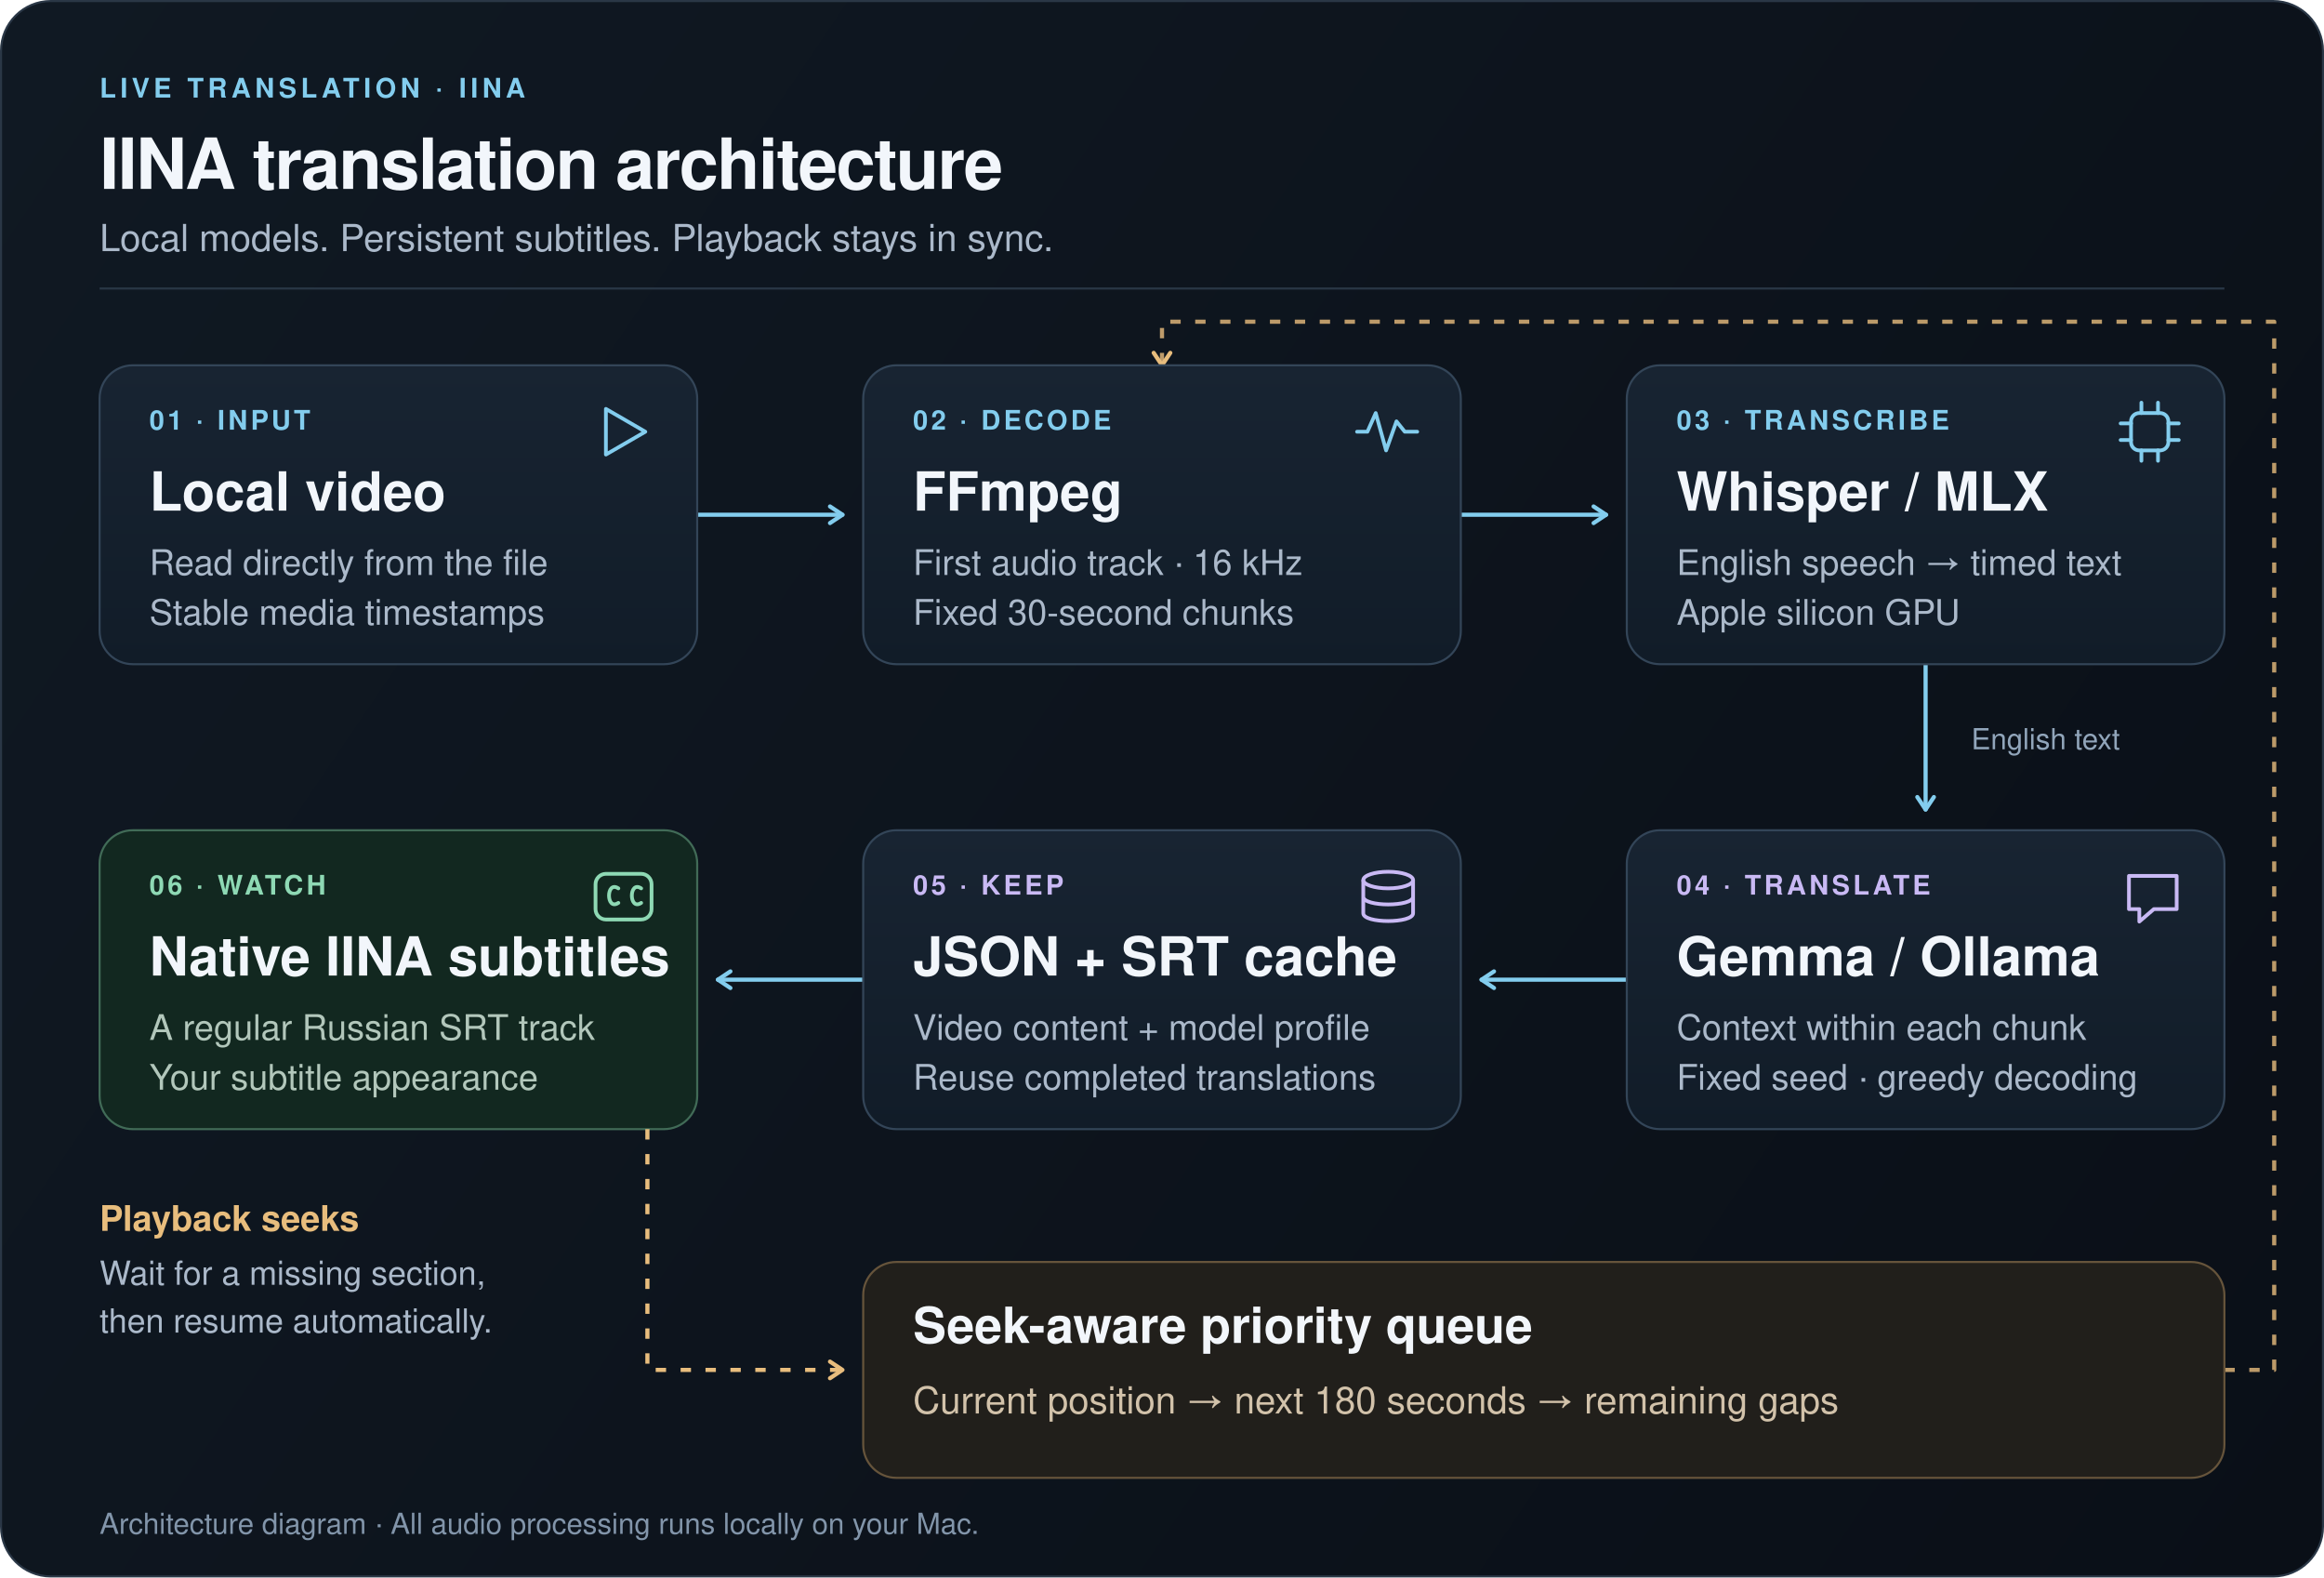
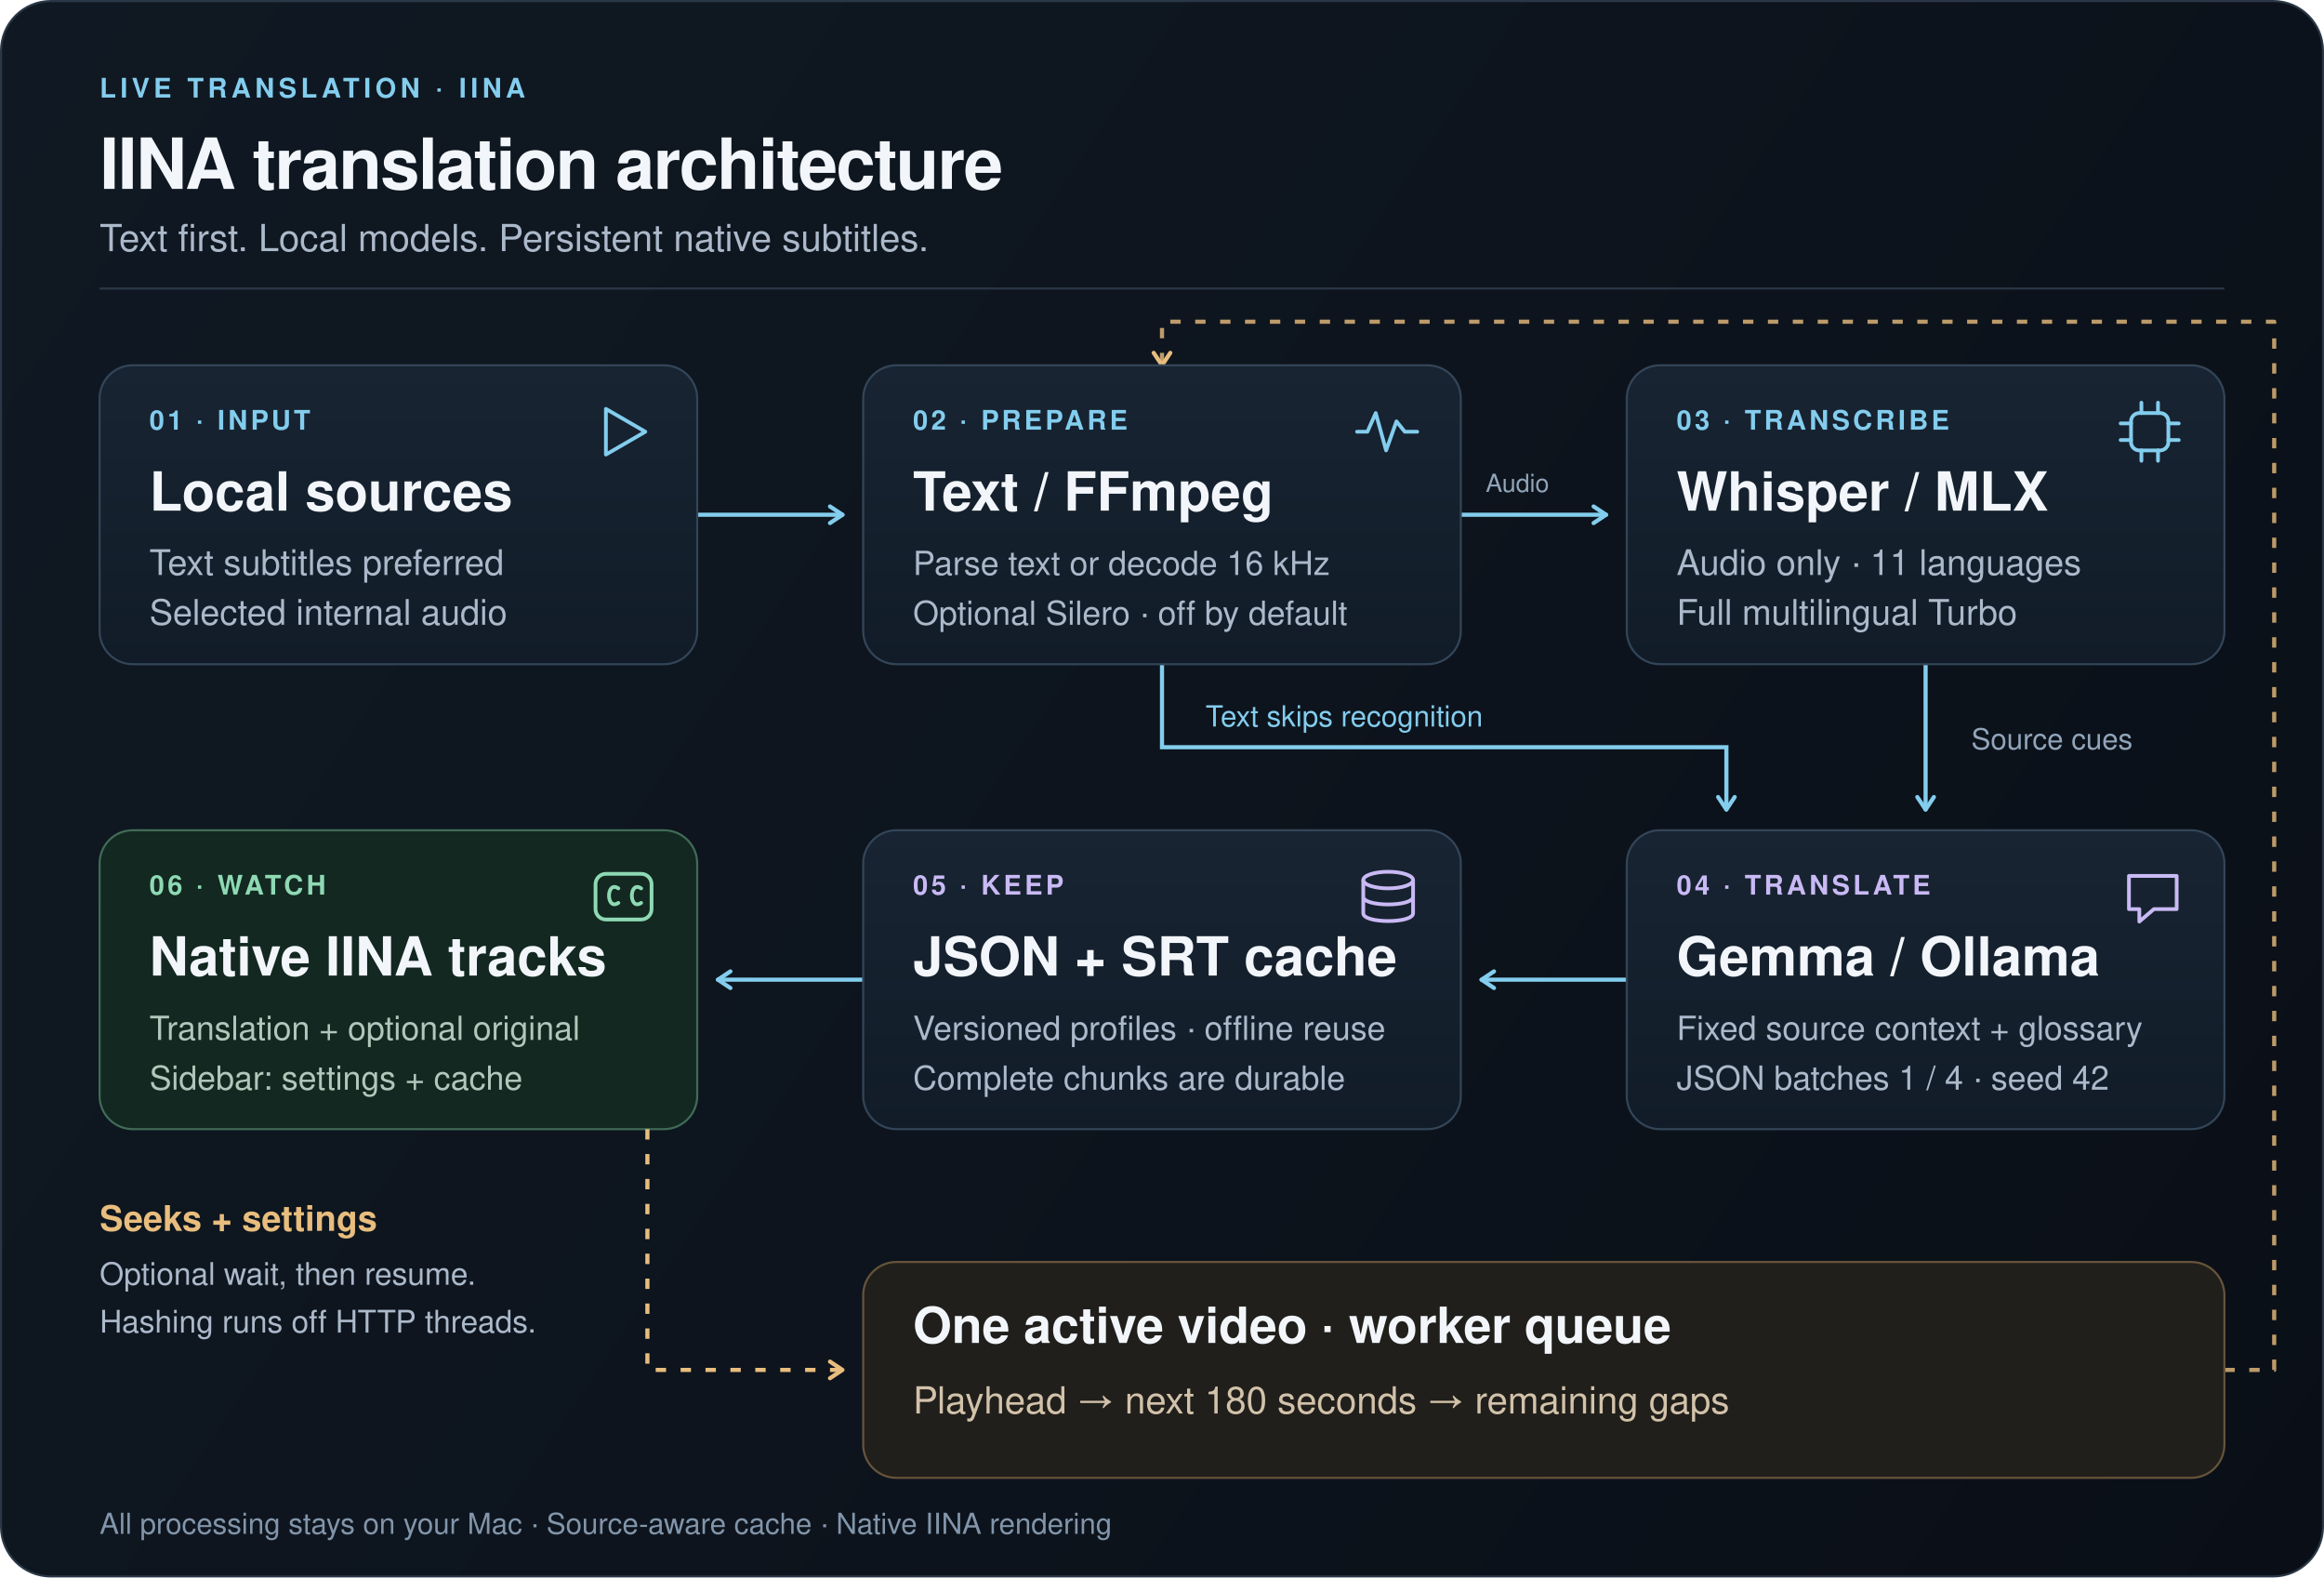
<svg xmlns="http://www.w3.org/2000/svg" width="1120" height="760" viewBox="0 0 1120 760" fill="none" role="img" aria-labelledby="title description">
  <defs>
    <linearGradient id="background" x1="0" y1="0" x2="1120" y2="760" gradientUnits="userSpaceOnUse">
      <stop stop-color="#101923" />
      <stop offset="1" stop-color="#0A0F17" />
    </linearGradient>
    <linearGradient id="card" x1="0" y1="0" x2="0" y2="1" gradientUnits="objectBoundingBox">
      <stop stop-color="#182432" />
      <stop offset="1" stop-color="#111C28" />
    </linearGradient>
    <marker id="audio-arrow" markerWidth="10" markerHeight="10" refX="8" refY="5" orient="auto" markerUnits="userSpaceOnUse">
      <path d="M2 1 8 5 2 9" stroke="#83CDEE" stroke-width="2" stroke-linecap="round" stroke-linejoin="round" />
    </marker>
    <marker id="seek-arrow" markerWidth="10" markerHeight="10" refX="8" refY="5" orient="auto" markerUnits="userSpaceOnUse">
      <path d="M2 1 8 5 2 9" stroke="#E8BD7D" stroke-width="2" stroke-linecap="round" stroke-linejoin="round" />
    </marker>
  </defs>
  <rect x="0.5" y="0.5" width="1119" height="759" rx="24" fill="url(#background)" stroke="#2A3746" />
  <g font-family="-apple-system, BlinkMacSystemFont, 'Segoe UI', Helvetica, Arial, sans-serif">
    <text x="48" y="47" fill="#83CDEE" font-size="13" font-weight="700" letter-spacing="2">LIVE TRANSLATION · IINA</text>
    <text x="48" y="91" fill="#F2F6FB" font-size="34" font-weight="650" letter-spacing="-0.7">IINA translation architecture</text>
-     <text x="48" y="121" fill="#ABB9CA" font-size="18">Local models. Persistent subtitles. Playback stays in sync.</text>
+     <text x="48" y="121" fill="#ABB9CA" font-size="18">Text first. Local models. Persistent native subtitles.</text>
    <path d="M48 139H1072" stroke="#293746" />
    <path d="M1072 660H1096V155H560V176" stroke="#E8BD7D" stroke-opacity="0.8" stroke-width="2" stroke-dasharray="5 7" stroke-linejoin="round" marker-end="url(#seek-arrow)" />
    <g stroke="#83CDEE" stroke-width="2" stroke-linecap="round" marker-end="url(#audio-arrow)">
      <path d="M336 248H406" />
      <path d="M704 248H774" />
      <path d="M928 320V390" />
      <path d="M784 472H714" />
      <path d="M416 472H346" />
+       <path d="M560 320V360H832V390" />
    </g>
-     <text x="950" y="361" fill="#91A5BA" font-size="14">English text</text>
+     <text x="716" y="237" fill="#91A5BA" font-size="12">Audio</text>
+     <text x="581" y="350" fill="#83CDEE" font-size="14">Text skips recognition</text>
+     <text x="950" y="361" fill="#91A5BA" font-size="14">Source cues</text>
    <g transform="translate(48 176)">
      <rect width="288" height="144" rx="16" fill="url(#card)" stroke="#334558" />
      <text x="24" y="31" fill="#83CDEE" font-size="13" font-weight="700" letter-spacing="1.5">01 · INPUT</text>
      <path d="M244 21V43L263 32Z" stroke="#83CDEE" stroke-width="1.8" stroke-linejoin="round" />
-       <text x="24" y="70" fill="#F2F6FB" font-size="26" font-weight="600">Local video</text>
-       <text x="24" y="101" fill="#ABB9CA" font-size="17">Read directly from the file</text>
-       <text x="24" y="125" fill="#ABB9CA" font-size="17">Stable media timestamps</text>
+       <text x="24" y="70" fill="#F2F6FB" font-size="26" font-weight="600">Local sources</text>
+       <text x="24" y="101" fill="#ABB9CA" font-size="17">Text subtitles preferred</text>
+       <text x="24" y="125" fill="#ABB9CA" font-size="17">Selected internal audio</text>
    </g>
    <g transform="translate(416 176)">
      <rect width="288" height="144" rx="16" fill="url(#card)" stroke="#334558" />
-       <text x="24" y="31" fill="#83CDEE" font-size="13" font-weight="700" letter-spacing="1.5">02 · DECODE</text>
+       <text x="24" y="31" fill="#83CDEE" font-size="13" font-weight="700" letter-spacing="1.5">02 · PREPARE</text>
      <path d="M238 32H243L247 23 252 41 257 27 261 32H267" stroke="#83CDEE" stroke-width="1.8" stroke-linecap="round" stroke-linejoin="round" />
-       <text x="24" y="70" fill="#F2F6FB" font-size="26" font-weight="600">FFmpeg</text>
-       <text x="24" y="101" fill="#ABB9CA" font-size="17">First audio track · 16 kHz</text>
-       <text x="24" y="125" fill="#ABB9CA" font-size="17">Fixed 30-second chunks</text>
+       <text x="24" y="70" fill="#F2F6FB" font-size="26" font-weight="600">Text / FFmpeg</text>
+       <text x="24" y="101" fill="#ABB9CA" font-size="16">Parse text or decode 16 kHz</text>
+       <text x="24" y="125" fill="#ABB9CA" font-size="16">Optional Silero · off by default</text>
    </g>
    <g transform="translate(784 176)">
      <rect width="288" height="144" rx="16" fill="url(#card)" stroke="#334558" />
      <text x="24" y="31" fill="#83CDEE" font-size="13" font-weight="700" letter-spacing="1.5">03 · TRANSCRIBE</text>
      <rect x="243" y="23" width="18" height="18" rx="4" stroke="#83CDEE" stroke-width="1.8" />
      <path d="M248 18V23M256 18V23M248 41V46M256 41V46M238 28H243M238 36H243M261 28H266M261 36H266" stroke="#83CDEE" stroke-width="1.8" stroke-linecap="round" />
      <text x="24" y="70" fill="#F2F6FB" font-size="26" font-weight="600">Whisper / MLX</text>
-       <text x="24" y="101" fill="#ABB9CA" font-size="17">English speech → timed text</text>
-       <text x="24" y="125" fill="#ABB9CA" font-size="17">Apple silicon GPU</text>
+       <text x="24" y="101" fill="#ABB9CA" font-size="17">Audio only · 11 languages</text>
+       <text x="24" y="125" fill="#ABB9CA" font-size="17">Full multilingual Turbo</text>
    </g>
    <g transform="translate(784 400)">
      <rect width="288" height="144" rx="16" fill="url(#card)" stroke="#334558" />
      <text x="24" y="31" fill="#C9B9F4" font-size="13" font-weight="700" letter-spacing="1.5">04 · TRANSLATE</text>
      <path d="M242 22H265V38H254L247 44V38H242Z" stroke="#C9B9F4" stroke-width="1.8" stroke-linejoin="round" />
      <text x="24" y="70" fill="#F2F6FB" font-size="26" font-weight="600">Gemma / Ollama</text>
-       <text x="24" y="101" fill="#ABB9CA" font-size="17">Context within each chunk</text>
-       <text x="24" y="125" fill="#ABB9CA" font-size="17">Fixed seed · greedy decoding</text>
+       <text x="24" y="101" fill="#ABB9CA" font-size="16">Fixed source context + glossary</text>
+       <text x="24" y="125" fill="#ABB9CA" font-size="16">JSON batches 1 / 4 · seed 42</text>
    </g>
    <g transform="translate(416 400)">
      <rect width="288" height="144" rx="16" fill="url(#card)" stroke="#334558" />
      <text x="24" y="31" fill="#C9B9F4" font-size="13" font-weight="700" letter-spacing="1.5">05 · KEEP</text>
      <ellipse cx="253" cy="24" rx="12" ry="4" stroke="#C9B9F4" stroke-width="1.8" />
      <path d="M241 24V40C241 45 265 45 265 40V24M241 32C241 37 265 37 265 32" stroke="#C9B9F4" stroke-width="1.8" />
      <text x="24" y="70" fill="#F2F6FB" font-size="26" font-weight="600">JSON + SRT cache</text>
-       <text x="24" y="101" fill="#ABB9CA" font-size="17">Video content + model profile</text>
-       <text x="24" y="125" fill="#ABB9CA" font-size="17">Reuse completed translations</text>
+       <text x="24" y="101" fill="#ABB9CA" font-size="16">Versioned profiles · offline reuse</text>
+       <text x="24" y="125" fill="#ABB9CA" font-size="16">Complete chunks are durable</text>
    </g>
    <g transform="translate(48 400)">
      <rect width="288" height="144" rx="16" fill="#122820" stroke="#416B57" />
      <text x="24" y="31" fill="#8ED9B4" font-size="13" font-weight="700" letter-spacing="1.5">06 · WATCH</text>
      <rect x="239" y="21" width="27" height="22" rx="5" stroke="#8ED9B4" stroke-width="1.8" />
      <path d="M250 28C244 24 244 39 250 35M261 28C255 24 255 39 261 35" stroke="#8ED9B4" stroke-width="1.8" stroke-linecap="round" />
-       <text x="24" y="70" fill="#F2F6FB" font-size="26" font-weight="600">Native IINA subtitles</text>
-       <text x="24" y="101" fill="#B2C7BB" font-size="17">A regular Russian SRT track</text>
-       <text x="24" y="125" fill="#B2C7BB" font-size="17">Your subtitle appearance</text>
+       <text x="24" y="70" fill="#F2F6FB" font-size="26" font-weight="600">Native IINA tracks</text>
+       <text x="24" y="101" fill="#B2C7BB" font-size="16">Translation + optional original</text>
+       <text x="24" y="125" fill="#B2C7BB" font-size="16">Sidebar: settings + cache</text>
    </g>
    <path d="M312 544V660H406" stroke="#E8BD7D" stroke-width="2" stroke-dasharray="5 7" stroke-linejoin="round" marker-end="url(#seek-arrow)" />
-     <text x="48" y="593" fill="#E8BD7D" font-size="17" font-weight="600">Playback seeks</text>
-     <text x="48" y="619" fill="#ABB9CA" font-size="16">Wait for a missing section,</text>
-     <text x="48" y="642" fill="#ABB9CA" font-size="16">then resume automatically.</text>
+     <text x="48" y="593" fill="#E8BD7D" font-size="17" font-weight="600">Seeks + settings</text>
+     <text x="48" y="619" fill="#ABB9CA" font-size="15">Optional wait, then resume.</text>
+     <text x="48" y="642" fill="#ABB9CA" font-size="15">Hashing runs off HTTP threads.</text>
    <g transform="translate(416 608)">
      <rect width="656" height="104" rx="16" fill="#211F1B" stroke="#66543B" />
-       <text x="24" y="39" fill="#F2F6FB" font-size="24" font-weight="600">Seek-aware priority queue</text>
-       <text x="24" y="73" fill="#D2C2AA" font-size="18">Current position → next 180 seconds → remaining gaps</text>
+       <text x="24" y="39" fill="#F2F6FB" font-size="24" font-weight="600">One active video · worker queue</text>
+       <text x="24" y="73" fill="#D2C2AA" font-size="18">Playhead → next 180 seconds → remaining gaps</text>
    </g>
-     <text x="48" y="739" fill="#8295AA" font-size="14">Architecture diagram · All audio processing runs locally on your Mac.</text>
+     <text x="48" y="739" fill="#8295AA" font-size="14">All processing stays on your Mac · Source-aware cache · Native IINA rendering</text>
  </g>
</svg>
